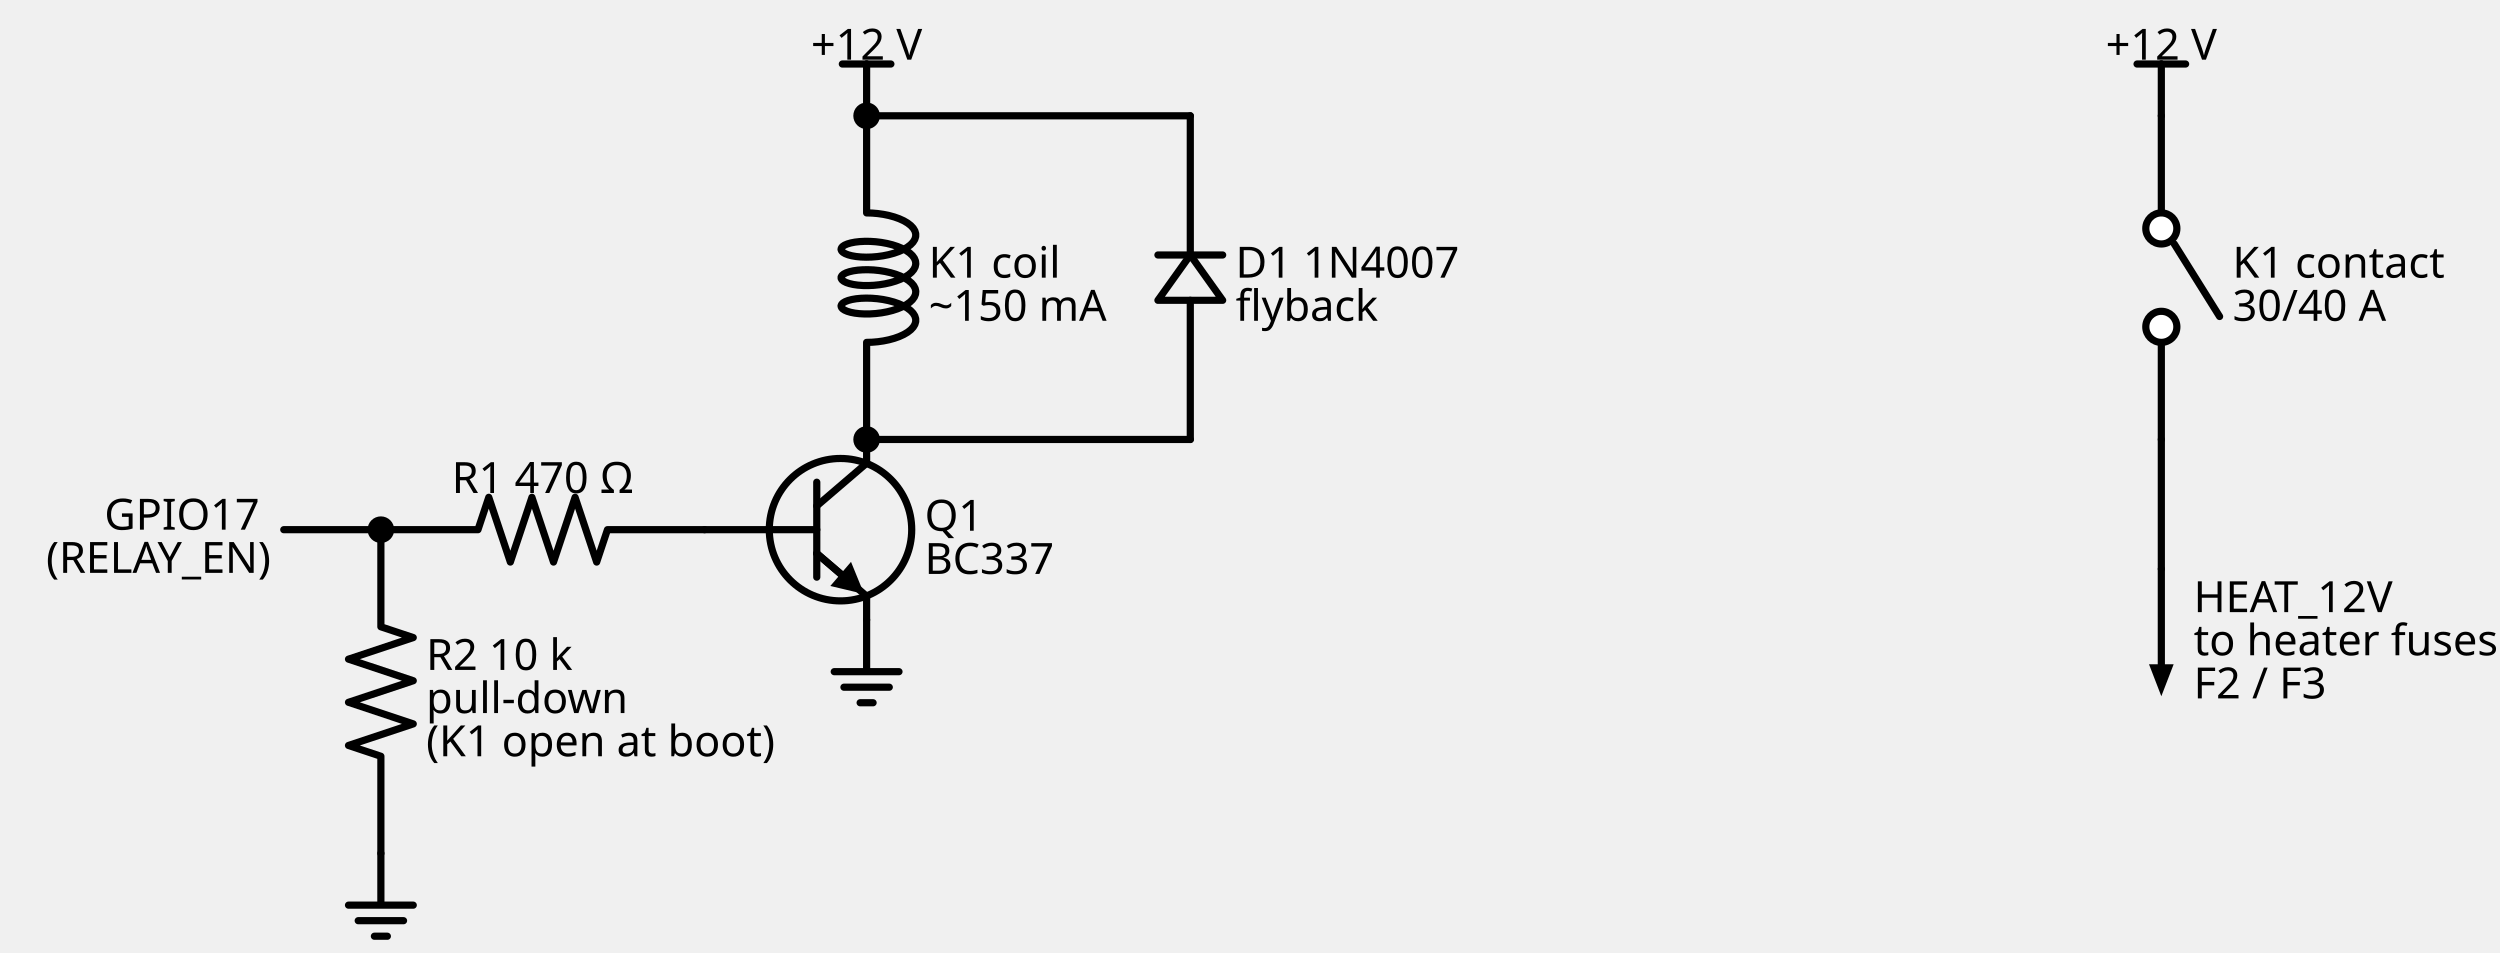
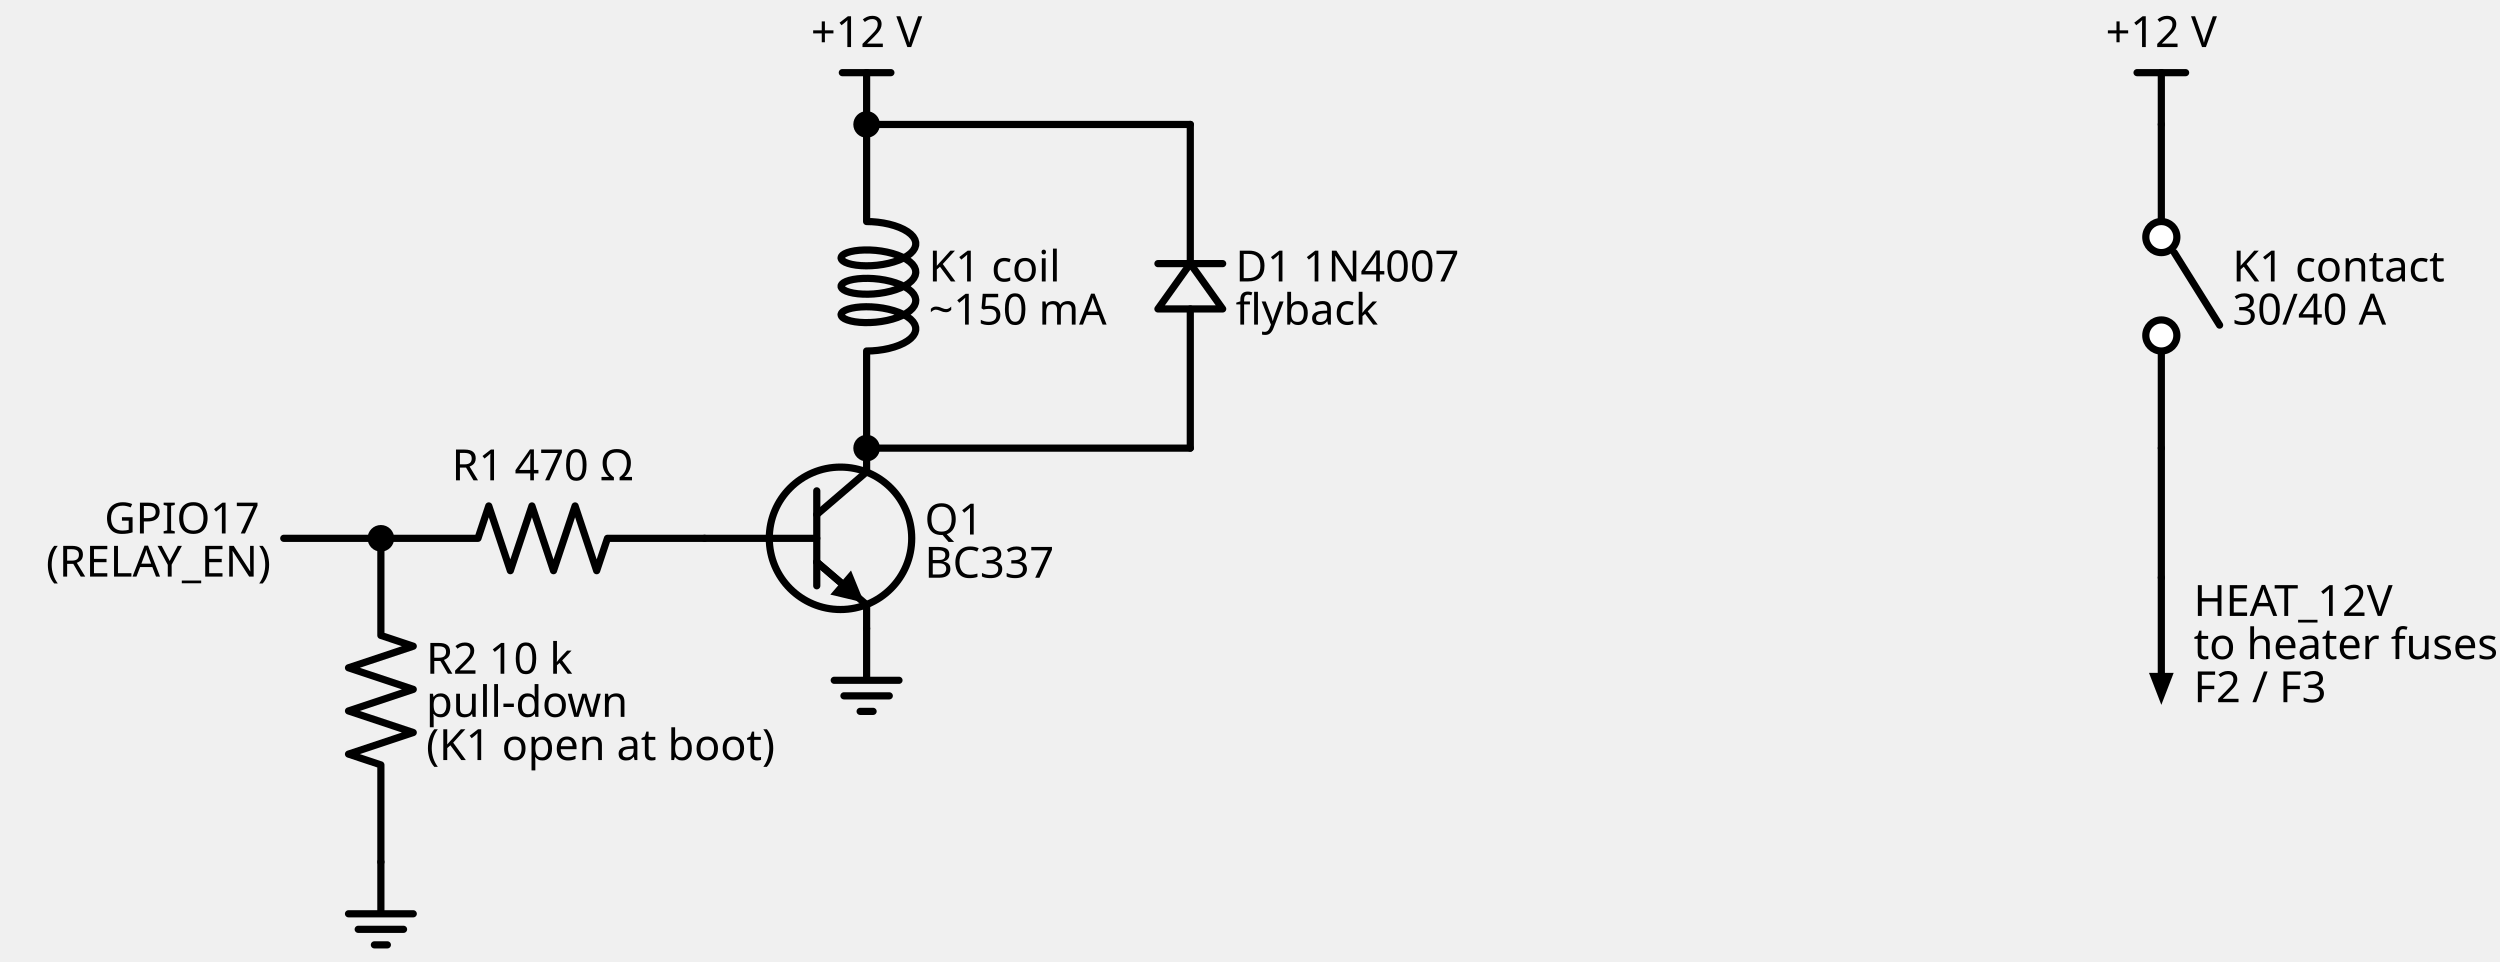
- <svg xmlns="http://www.w3.org/2000/svg" xml:lang="en" height="264.92pt" width="695.132pt" viewBox="-240.964 -32.2 695.132 264.92">
-   <polygon points="81,51.3 90.0,38.7 99,51.3 " style="stroke:black;fill:none;stroke-width:2.0;stroke-linecap:round;stroke-linejoin:round;" />
-   <circle cx="-7.26" cy="115.08" r="19.8" style="stroke:black;fill:none;stroke-width:2.0;" />
-   <path d="M 0.0,-0.0 L 0.0,-14.4" style="stroke:black;fill:none;stroke-width:2.0;stroke-linecap:round;stroke-linejoin:round;" />
-   <path d="M 0.0,-14.4 L -6.75,-14.4" style="stroke:black;fill:none;stroke-width:2.0;stroke-linecap:round;stroke-linejoin:round;" />
-   <path d="M 0.0,-14.4 L 6.75,-14.4" style="stroke:black;fill:none;stroke-width:2.0;stroke-linecap:round;stroke-linejoin:round;" />
-   <path d="M 0.0,-0.0 L -4.9598195365467806e-15,27.0 L 1.53,27.044 L 3.101,27.179 L 4.675,27.405 L 6.218,27.722 L 7.693,28.127 L 9.066,28.615 L 10.306,29.179 L 11.385,29.811 L 12.276,30.5 L 12.961,31.235 L 13.423,32.004 L 13.651,32.792 L 13.64,33.587 L 13.391,34.374 L 12.909,35.14 L 12.206,35.872 L 11.296,36.556 L 10.203,37.182 L 8.95,37.74 L 7.566,38.221 L 6.084,38.618 L 4.537,38.928 L 2.961,39.146 L 1.393,39.272 L -0.132,39.309 L -1.578,39.258 L -2.913,39.127 L -4.104,38.922 L -5.126,38.653 L -5.953,38.33 L -6.569,37.964 L -6.957,37.57 L -7.109,37.16 L -7.022,36.748 L -6.698,36.347 L -6.144,35.973 L -5.373,35.637 L -4.402,35.352 L -3.255,35.128 L -1.957,34.976 L -0.538,34.903 L 0.968,34.915 L 2.528,35.016 L 4.106,35.209 L 5.664,35.494 L 7.168,35.867 L 8.582,36.326 L 9.874,36.863 L 11.014,37.472 L 11.976,38.141 L 12.738,38.861 L 13.282,39.619 L 13.596,40.402 L 13.672,41.196 L 13.509,41.987 L 13.11,42.763 L 12.486,43.508 L 11.649,44.211 L 10.619,44.86 L 9.421,45.443 L 8.081,45.953 L 6.631,46.381 L 5.103,46.723 L 3.534,46.974 L 1.958,47.134 L 0.414,47.203 L -1.065,47.183 L -2.443,47.081 L -3.69,46.902 L -4.776,46.655 L -5.677,46.35 L -6.371,45.998 L -6.843,45.613 L -7.082,45.207 L -7.082,44.793 L -6.843,44.387 L -6.371,44.002 L -5.677,43.65 L -4.776,43.345 L -3.69,43.098 L -2.443,42.919 L -1.065,42.817 L 0.414,42.797 L 1.958,42.866 L 3.534,43.026 L 5.103,43.277 L 6.631,43.619 L 8.081,44.047 L 9.421,44.557 L 10.619,45.14 L 11.649,45.789 L 12.486,46.492 L 13.11,47.237 L 13.509,48.013 L 13.672,48.804 L 13.596,49.598 L 13.282,50.381 L 12.738,51.139 L 11.976,51.859 L 11.014,52.528 L 9.874,53.137 L 8.582,53.674 L 7.168,54.133 L 5.664,54.506 L 4.106,54.791 L 2.528,54.984 L 0.968,55.085 L -0.538,55.097 L -1.957,55.024 L -3.255,54.872 L -4.402,54.648 L -5.373,54.363 L -6.144,54.027 L -6.698,53.653 L -7.022,53.252 L -7.109,52.84 L -6.957,52.43 L -6.569,52.036 L -5.953,51.67 L -5.126,51.347 L -4.104,51.078 L -2.913,50.873 L -1.578,50.742 L -0.132,50.691 L 1.393,50.728 L 2.961,50.854 L 4.537,51.072 L 6.084,51.382 L 7.566,51.779 L 8.95,52.26 L 10.203,52.818 L 11.296,53.444 L 12.206,54.128 L 12.909,54.86 L 13.391,55.626 L 13.64,56.413 L 13.651,57.208 L 13.423,57.996 L 12.961,58.765 L 12.276,59.5 L 11.385,60.189 L 10.306,60.821 L 9.066,61.385 L 7.693,61.873 L 6.218,62.278 L 4.675,62.595 L 3.101,62.821 L 1.53,62.956 L 1.5377479082104895e-14,63.0 L 1.0417659545558115e-14,90.0" style="stroke:black;fill:none;stroke-width:2.0;stroke-linecap:round;stroke-linejoin:round;" />
-   <path d="M 0.0,-0.0 L 45.0,-0.0 L 90.0,-0.0" style="stroke:black;fill:none;stroke-width:2.0;stroke-linecap:round;stroke-linejoin:round;" />
-   <path d="M 90.0,-0.0 L 90.0,38.7 M 81.0,38.7 L 99.0,38.7 M 90,51.3 L 90,90.0" style="stroke:black;fill:none;stroke-width:2.0;stroke-linecap:round;stroke-linejoin:round;" />
-   <path d="M 90,90.0 L 45.0,90.0 L 1.5987211554602254e-14,90" style="stroke:black;fill:none;stroke-width:2.0;stroke-linecap:round;stroke-linejoin:round;" />
-   <path d="M -27.06,115.08 L -13.86,115.08" style="stroke:black;fill:none;stroke-width:2.0;stroke-linecap:round;stroke-linejoin:round;" />
-   <path d="M -13.86,101.88 L -13.86,128.28" style="stroke:black;fill:none;stroke-width:2.0;stroke-linecap:round;stroke-linejoin:round;" />
-   <path d="M -13.86,108.48 L 1.0417659545558115e-14,96.6 L 1.0417659545558115e-14,90.0" style="stroke:black;fill:none;stroke-width:2.0;stroke-linecap:round;stroke-linejoin:round;" />
-   <path d="M -13.86,121.68 L 1.0417659545558115e-14,133.56 L 1.0417659545558115e-14,140.16" style="stroke:black;fill:none;stroke-width:2.0;stroke-linecap:round;stroke-linejoin:round;" />
-   <path d="M -13.86,121.68 L -6.833,127.703" style="stroke:black;fill:none;stroke-width:2.0;stroke-linecap:round;stroke-linejoin:round;" />
+ <svg xmlns="http://www.w3.org/2000/svg" xml:lang="en" height="267.32pt" width="695.132pt" viewBox="-240.964 -34.6 695.132 267.32">
+   <polygon points="81,51.3 90,38.7 99,51.3 " style="stroke:black;fill:none;stroke-width:2.0;stroke-dasharray:-;stroke-linecap:round;stroke-linejoin:round;" />
+   <circle cx="-7.26" cy="115.08" r="19.8" style="stroke:black;fill:none;stroke-width:2.0;stroke-dasharray:-;" />
+   <path d="M 0.0,-0.0 L 0,-14.4" style="stroke:black;fill:none;stroke-width:2.0;stroke-dasharray:-;stroke-linecap:round;stroke-linejoin:round;" />
+   <path d="M 0.0,-14.4 L -6.75,-14.4" style="stroke:black;fill:none;stroke-width:2.0;stroke-dasharray:-;stroke-linecap:round;stroke-linejoin:round;" />
+   <path d="M 0.0,-14.4 L 6.75,-14.4" style="stroke:black;fill:none;stroke-width:2.0;stroke-dasharray:-;stroke-linecap:round;stroke-linejoin:round;" />
+   <path d="M 0.0,-0.0 L -0,27 L 1.53,27.044 L 3.101,27.179 L 4.675,27.405 L 6.218,27.722 L 7.693,28.127 L 9.066,28.615 L 10.306,29.179 L 11.385,29.811 L 12.276,30.5 L 12.961,31.235 L 13.423,32.004 L 13.651,32.792 L 13.64,33.587 L 13.391,34.374 L 12.909,35.14 L 12.206,35.872 L 11.296,36.556 L 10.203,37.182 L 8.95,37.74 L 7.566,38.221 L 6.084,38.618 L 4.537,38.928 L 2.961,39.146 L 1.393,39.272 L -0.132,39.309 L -1.578,39.258 L -2.913,39.127 L -4.104,38.922 L -5.126,38.653 L -5.953,38.33 L -6.569,37.964 L -6.957,37.57 L -7.109,37.16 L -7.022,36.748 L -6.698,36.347 L -6.144,35.973 L -5.373,35.637 L -4.402,35.352 L -3.255,35.128 L -1.957,34.976 L -0.538,34.903 L 0.968,34.915 L 2.528,35.016 L 4.106,35.209 L 5.664,35.494 L 7.168,35.867 L 8.582,36.326 L 9.874,36.863 L 11.014,37.472 L 11.976,38.141 L 12.738,38.861 L 13.282,39.619 L 13.596,40.402 L 13.672,41.196 L 13.509,41.987 L 13.11,42.763 L 12.486,43.508 L 11.649,44.211 L 10.619,44.86 L 9.421,45.443 L 8.081,45.953 L 6.631,46.381 L 5.103,46.723 L 3.534,46.974 L 1.958,47.134 L 0.414,47.203 L -1.065,47.183 L -2.443,47.081 L -3.69,46.902 L -4.776,46.655 L -5.677,46.35 L -6.371,45.998 L -6.843,45.613 L -7.082,45.207 L -7.082,44.793 L -6.843,44.387 L -6.371,44.002 L -5.677,43.65 L -4.776,43.345 L -3.69,43.098 L -2.443,42.919 L -1.065,42.817 L 0.414,42.797 L 1.958,42.866 L 3.534,43.026 L 5.103,43.277 L 6.631,43.619 L 8.081,44.047 L 9.421,44.557 L 10.619,45.14 L 11.649,45.789 L 12.486,46.492 L 13.11,47.237 L 13.509,48.013 L 13.672,48.804 L 13.596,49.598 L 13.282,50.381 L 12.738,51.139 L 11.976,51.859 L 11.014,52.528 L 9.874,53.137 L 8.582,53.674 L 7.168,54.133 L 5.664,54.506 L 4.106,54.791 L 2.528,54.984 L 0.968,55.085 L -0.538,55.097 L -1.957,55.024 L -3.255,54.872 L -4.402,54.648 L -5.373,54.363 L -6.144,54.027 L -6.698,53.653 L -7.022,53.252 L -7.109,52.84 L -6.957,52.43 L -6.569,52.036 L -5.953,51.67 L -5.126,51.347 L -4.104,51.078 L -2.913,50.873 L -1.578,50.742 L -0.132,50.691 L 1.393,50.728 L 2.961,50.854 L 4.537,51.072 L 6.084,51.382 L 7.566,51.779 L 8.95,52.26 L 10.203,52.818 L 11.296,53.444 L 12.206,54.128 L 12.909,54.86 L 13.391,55.626 L 13.64,56.413 L 13.651,57.208 L 13.423,57.996 L 12.961,58.765 L 12.276,59.5 L 11.385,60.189 L 10.306,60.821 L 9.066,61.385 L 7.693,61.873 L 6.218,62.278 L 4.675,62.595 L 3.101,62.821 L 1.53,62.956 L 0,63 L 0,90" style="stroke:black;fill:none;stroke-width:2.0;stroke-dasharray:-;stroke-linecap:round;stroke-linejoin:round;" />
+   <path d="M 0.0,-0.0 L 45,-0 L 90,-0" style="stroke:black;fill:none;stroke-width:2.0;stroke-dasharray:-;stroke-linecap:round;stroke-linejoin:round;" />
+   <path d="M 90.0,-0.0 L 90,38.7 M 81,38.7 L 99,38.7 M 90,51.3 L 90,90" style="stroke:black;fill:none;stroke-width:2.0;stroke-dasharray:-;stroke-linecap:round;stroke-linejoin:round;" />
+   <path d="M 90,90.0 L 45,90 L 0,90" style="stroke:black;fill:none;stroke-width:2.0;stroke-dasharray:-;stroke-linecap:round;stroke-linejoin:round;" />
+   <path d="M -27.06,115.08 L -13.86,115.08" style="stroke:black;fill:none;stroke-width:2.0;stroke-dasharray:-;stroke-linecap:round;stroke-linejoin:round;" />
+   <path d="M -13.86,101.88 L -13.86,128.28" style="stroke:black;fill:none;stroke-width:2.0;stroke-dasharray:-;stroke-linecap:round;stroke-linejoin:round;" />
+   <path d="M -13.86,108.48 L 0,96.6 L 0,90" style="stroke:black;fill:none;stroke-width:2.0;stroke-dasharray:-;stroke-linecap:round;stroke-linejoin:round;" />
+   <path d="M -13.86,121.68 L 0,133.56 L 0,140.16" style="stroke:black;fill:none;stroke-width:2.0;stroke-dasharray:-;stroke-linecap:round;stroke-linejoin:round;" />
+   <path d="M -13.86,121.68 L -6.833,127.703" style="stroke:black;fill:none;stroke-width:2.0;stroke-dasharray:-;stroke-linecap:round;stroke-linejoin:round;" />
  <path d="M -1.519 132.258 L -9.176 130.436 L -4.49 124.97 Z" style="stroke:black;fill:black;stroke-linecap:butt;stroke-linejoin:miter;" />
-   <path d="M 1.0417659545558115e-14,140.16 L 1.0417659545558115e-14,154.56 L -9,154.56 L 9,154.56 M -6.3,158.88 L 6.3,158.88 M -1.8,163.2 L 1.8,163.2" style="stroke:black;fill:none;stroke-width:2.0;stroke-linecap:round;stroke-linejoin:round;" />
-   <path d="M -27.06,115.08 L -36.06,115.08 L -45.06,115.08" style="stroke:black;fill:none;stroke-width:2.0;stroke-linecap:round;stroke-linejoin:round;" />
-   <path d="M -45.06,115.08 L -72.06,115.08 L -75.06,124.08 L -81.06,106.08 L -87.06,124.08 L -93.06,106.08 L -99.06,124.08 L -105.06,106.08 L -108.06,115.08 L -135.06,115.08" style="stroke:black;fill:none;stroke-width:2.0;stroke-linecap:round;stroke-linejoin:round;" />
-   <path d="M -135.06,115.08 L -148.56,115.08 L -162.06,115.08" style="stroke:black;fill:none;stroke-width:2.0;stroke-linecap:round;stroke-linejoin:round;" />
-   <path d="M -135.06,115.08 L -135.06,142.08 L -126.06,145.08 L -144.06,151.08 L -126.06,157.08 L -144.06,163.08 L -126.06,169.08 L -144.06,175.08 L -135.06,178.08 L -135.06,205.08" style="stroke:black;fill:none;stroke-width:2.0;stroke-linecap:round;stroke-linejoin:round;" />
-   <path d="M -135.06,205.08 L -135.06,219.48 L -144.06,219.48 L -126.06,219.48 M -141.36,223.8 L -128.76,223.8 M -136.86,228.12 L -133.26,228.12" style="stroke:black;fill:none;stroke-width:2.0;stroke-linecap:round;stroke-linejoin:round;" />
-   <path d="M 360.0,-0.0 L 360.0,-14.4" style="stroke:black;fill:none;stroke-width:2.0;stroke-linecap:round;stroke-linejoin:round;" />
-   <path d="M 360.0,-14.4 L 353.25,-14.4" style="stroke:black;fill:none;stroke-width:2.0;stroke-linecap:round;stroke-linejoin:round;" />
-   <path d="M 360.0,-14.4 L 366.75,-14.4" style="stroke:black;fill:none;stroke-width:2.0;stroke-linecap:round;stroke-linejoin:round;" />
-   <path d="M 360.0,-0.0 L 360.0,27.0 M 363.6,35.64 L 376.2,55.8 M 360.0,63.0 L 360.0,90.0" style="stroke:black;fill:none;stroke-width:2.0;stroke-linecap:round;stroke-linejoin:round;" />
-   <path d="M 360.0,90.0 L 360.0,108.0 L 360.0,126.0" style="stroke:black;fill:none;stroke-width:2.0;stroke-linecap:round;stroke-linejoin:round;" />
-   <path d="M 360.0,126.0 L 360.0,144.0 L 360.0,153.0" style="stroke:black;fill:none;stroke-width:2.0;stroke-linecap:round;stroke-linejoin:round;" />
-   <path d="M 360.0 160.0 L 357.3 153.0 L 362.7 153.0 Z" style="stroke:black;fill:black;stroke-linecap:butt;stroke-linejoin:miter;" />
-   <text x="0.0" y="-27.6" fill="black" font-size="12" font-family="sans" text-anchor="middle">
+   <path d="M 1.0417659545558115e-14,140.16 L 0,154.56 L -9,154.56 L 9,154.56 M -6.3,158.88 L 6.3,158.88 M -1.8,163.2 L 1.8,163.2" style="stroke:black;fill:none;stroke-width:2.0;stroke-dasharray:-;stroke-linecap:round;stroke-linejoin:round;" />
+   <path d="M -27.06,115.08 L -36.06,115.08 L -45.06,115.08" style="stroke:black;fill:none;stroke-width:2.0;stroke-dasharray:-;stroke-linecap:round;stroke-linejoin:round;" />
+   <path d="M -45.06,115.08 L -72.06,115.08 L -75.06,124.08 L -81.06,106.08 L -87.06,124.08 L -93.06,106.08 L -99.06,124.08 L -105.06,106.08 L -108.06,115.08 L -135.06,115.08" style="stroke:black;fill:none;stroke-width:2.0;stroke-dasharray:-;stroke-linecap:round;stroke-linejoin:round;" />
+   <path d="M -135.06,115.08 L -148.56,115.08 L -162.06,115.08" style="stroke:black;fill:none;stroke-width:2.0;stroke-dasharray:-;stroke-linecap:round;stroke-linejoin:round;" />
+   <path d="M -135.06,115.08 L -135.06,142.08 L -126.06,145.08 L -144.06,151.08 L -126.06,157.08 L -144.06,163.08 L -126.06,169.08 L -144.06,175.08 L -135.06,178.08 L -135.06,205.08" style="stroke:black;fill:none;stroke-width:2.0;stroke-dasharray:-;stroke-linecap:round;stroke-linejoin:round;" />
+   <path d="M -135.06,205.08 L -135.06,219.48 L -144.06,219.48 L -126.06,219.48 M -141.36,223.8 L -128.76,223.8 M -136.86,228.12 L -133.26,228.12" style="stroke:black;fill:none;stroke-width:2.0;stroke-dasharray:-;stroke-linecap:round;stroke-linejoin:round;" />
+   <path d="M 360.0,-0.0 L 360,-14.4" style="stroke:black;fill:none;stroke-width:2.0;stroke-dasharray:-;stroke-linecap:round;stroke-linejoin:round;" />
+   <path d="M 360.0,-14.4 L 353.25,-14.4" style="stroke:black;fill:none;stroke-width:2.0;stroke-dasharray:-;stroke-linecap:round;stroke-linejoin:round;" />
+   <path d="M 360.0,-14.4 L 366.75,-14.4" style="stroke:black;fill:none;stroke-width:2.0;stroke-dasharray:-;stroke-linecap:round;stroke-linejoin:round;" />
+   <path d="M 360.0,-0.0 L 360,27 M 363.6,35.64 L 376.2,55.8 M 360,63 L 360,90" style="stroke:black;fill:none;stroke-width:2.0;stroke-dasharray:-;stroke-linecap:round;stroke-linejoin:round;" />
+   <path d="M 360.0,90.0 L 360,108 L 360,126" style="stroke:black;fill:none;stroke-width:2.0;stroke-dasharray:-;stroke-linecap:round;stroke-linejoin:round;" />
+   <path d="M 360.0,126.0 L 360,144 L 360,153" style="stroke:black;fill:none;stroke-width:2.0;stroke-dasharray:-;stroke-linecap:round;stroke-linejoin:round;" />
+   <path d="M 360 160 L 357.3 153 L 362.7 153 Z" style="stroke:black;fill:black;stroke-linecap:butt;stroke-linejoin:miter;" />
+   <text x="0.0" y="-30.0" dominant-baseline="ideographic" fill="black" font-size="12" font-family="sans" text-anchor="middle">
    <tspan x="0.0" dy="12">+12 V</tspan>
  </text>
-   <text x="17.272" y="33.0" fill="black" font-size="12" font-family="sans" text-anchor="start">
+   <text x="17.272" y="27.0" dominant-baseline="central" fill="black" font-size="12" font-family="sans" text-anchor="start">
    <tspan x="17.272" dy="12">K1 coil</tspan>
    <tspan x="17.272" dy="12">~150 mA</tspan>
  </text>
-   <text x="102.6" y="33.0" fill="black" font-size="12" font-family="sans" text-anchor="start">
+   <text x="102.6" y="27.0" dominant-baseline="central" fill="black" font-size="12" font-family="sans" text-anchor="start">
    <tspan x="102.6" dy="12">D1 1N4007</tspan>
    <tspan x="102.6" dy="12">flyback</tspan>
  </text>
-   <text x="16.14" y="103.38" fill="black" font-size="12" font-family="sans" text-anchor="start">
+   <text x="16.14" y="97.38" dominant-baseline="central" fill="black" font-size="12" font-family="sans" text-anchor="start">
    <tspan x="16.14" dy="12">Q1</tspan>
    <tspan x="16.14" dy="12">BC337</tspan>
  </text>
-   <text x="-90.06" y="92.88" fill="black" font-size="12" font-family="sans" text-anchor="middle">
+   <text x="-90.06" y="90.48" dominant-baseline="ideographic" fill="black" font-size="12" font-family="sans" text-anchor="middle">
    <tspan x="-90.06" dy="12">R1 470 Ω</tspan>
  </text>
-   <text x="-165.66" y="103.08" fill="black" font-size="12" font-family="sans" text-anchor="end">
+   <text x="-165.66" y="97.08" dominant-baseline="central" fill="black" font-size="12" font-family="sans" text-anchor="end">
    <tspan x="-165.66" dy="12">GPIO17</tspan>
    <tspan x="-165.66" dy="12">(RELAY_EN)</tspan>
  </text>
-   <text x="-122.46" y="142.08" fill="black" font-size="12" font-family="sans" text-anchor="start">
+   <text x="-122.46" y="136.08" dominant-baseline="central" fill="black" font-size="12" font-family="sans" text-anchor="start">
    <tspan x="-122.46" dy="12">R2 10 k</tspan>
    <tspan x="-122.46" dy="12">pull-down</tspan>
    <tspan x="-122.46" dy="12">(K1 open at boot)</tspan>
  </text>
-   <text x="360.0" y="-27.6" fill="black" font-size="12" font-family="sans" text-anchor="middle">
+   <text x="360.0" y="-30.0" dominant-baseline="ideographic" fill="black" font-size="12" font-family="sans" text-anchor="middle">
    <tspan x="360.0" dy="12">+12 V</tspan>
  </text>
-   <circle cx="360.0" cy="31.32" r="4.32" style="stroke:black;fill:white;stroke-width:2.0;" />
-   <circle cx="360.0" cy="58.68" r="4.32" style="stroke:black;fill:white;stroke-width:2.0;" />
-   <text x="379.8" y="33.0" fill="black" font-size="12" font-family="sans" text-anchor="start">
+   <circle cx="360" cy="31.32" r="4.32" style="stroke:black;fill:white;stroke-width:2.0;stroke-dasharray:-;" />
+   <circle cx="360" cy="58.68" r="4.32" style="stroke:black;fill:white;stroke-width:2.0;stroke-dasharray:-;" />
+   <text x="379.8" y="27.0" dominant-baseline="central" fill="black" font-size="12" font-family="sans" text-anchor="start">
    <tspan x="379.8" dy="12">K1 contact</tspan>
    <tspan x="379.8" dy="12">30/40 A</tspan>
  </text>
-   <text x="369.0" y="126.0" fill="black" font-size="12" font-family="sans" text-anchor="start">
+   <text x="369.0" y="120.0" dominant-baseline="central" fill="black" font-size="12" font-family="sans" text-anchor="start">
    <tspan x="369.0" dy="12">HEAT_12V</tspan>
    <tspan x="369.0" dy="12">to heater fuses</tspan>
    <tspan x="369.0" dy="12">F2 / F3</tspan>
  </text>
-   <circle cx="0.0" cy="-0.0" r="2.7" style="stroke:black;fill:black;stroke-width:2.0;" />
-   <circle cx="1.0417659545558115e-14" cy="90.0" r="2.7" style="stroke:black;fill:black;stroke-width:2.0;" />
-   <circle cx="-135.06" cy="115.08" r="2.7" style="stroke:black;fill:black;stroke-width:2.0;" />
+   <circle cx="0" cy="-0" r="2.7" style="stroke:black;fill:black;stroke-width:2.0;stroke-dasharray:-;" />
+   <circle cx="0" cy="90" r="2.7" style="stroke:black;fill:black;stroke-width:2.0;stroke-dasharray:-;" />
+   <circle cx="-135.06" cy="115.08" r="2.7" style="stroke:black;fill:black;stroke-width:2.0;stroke-dasharray:-;" />
</svg>
